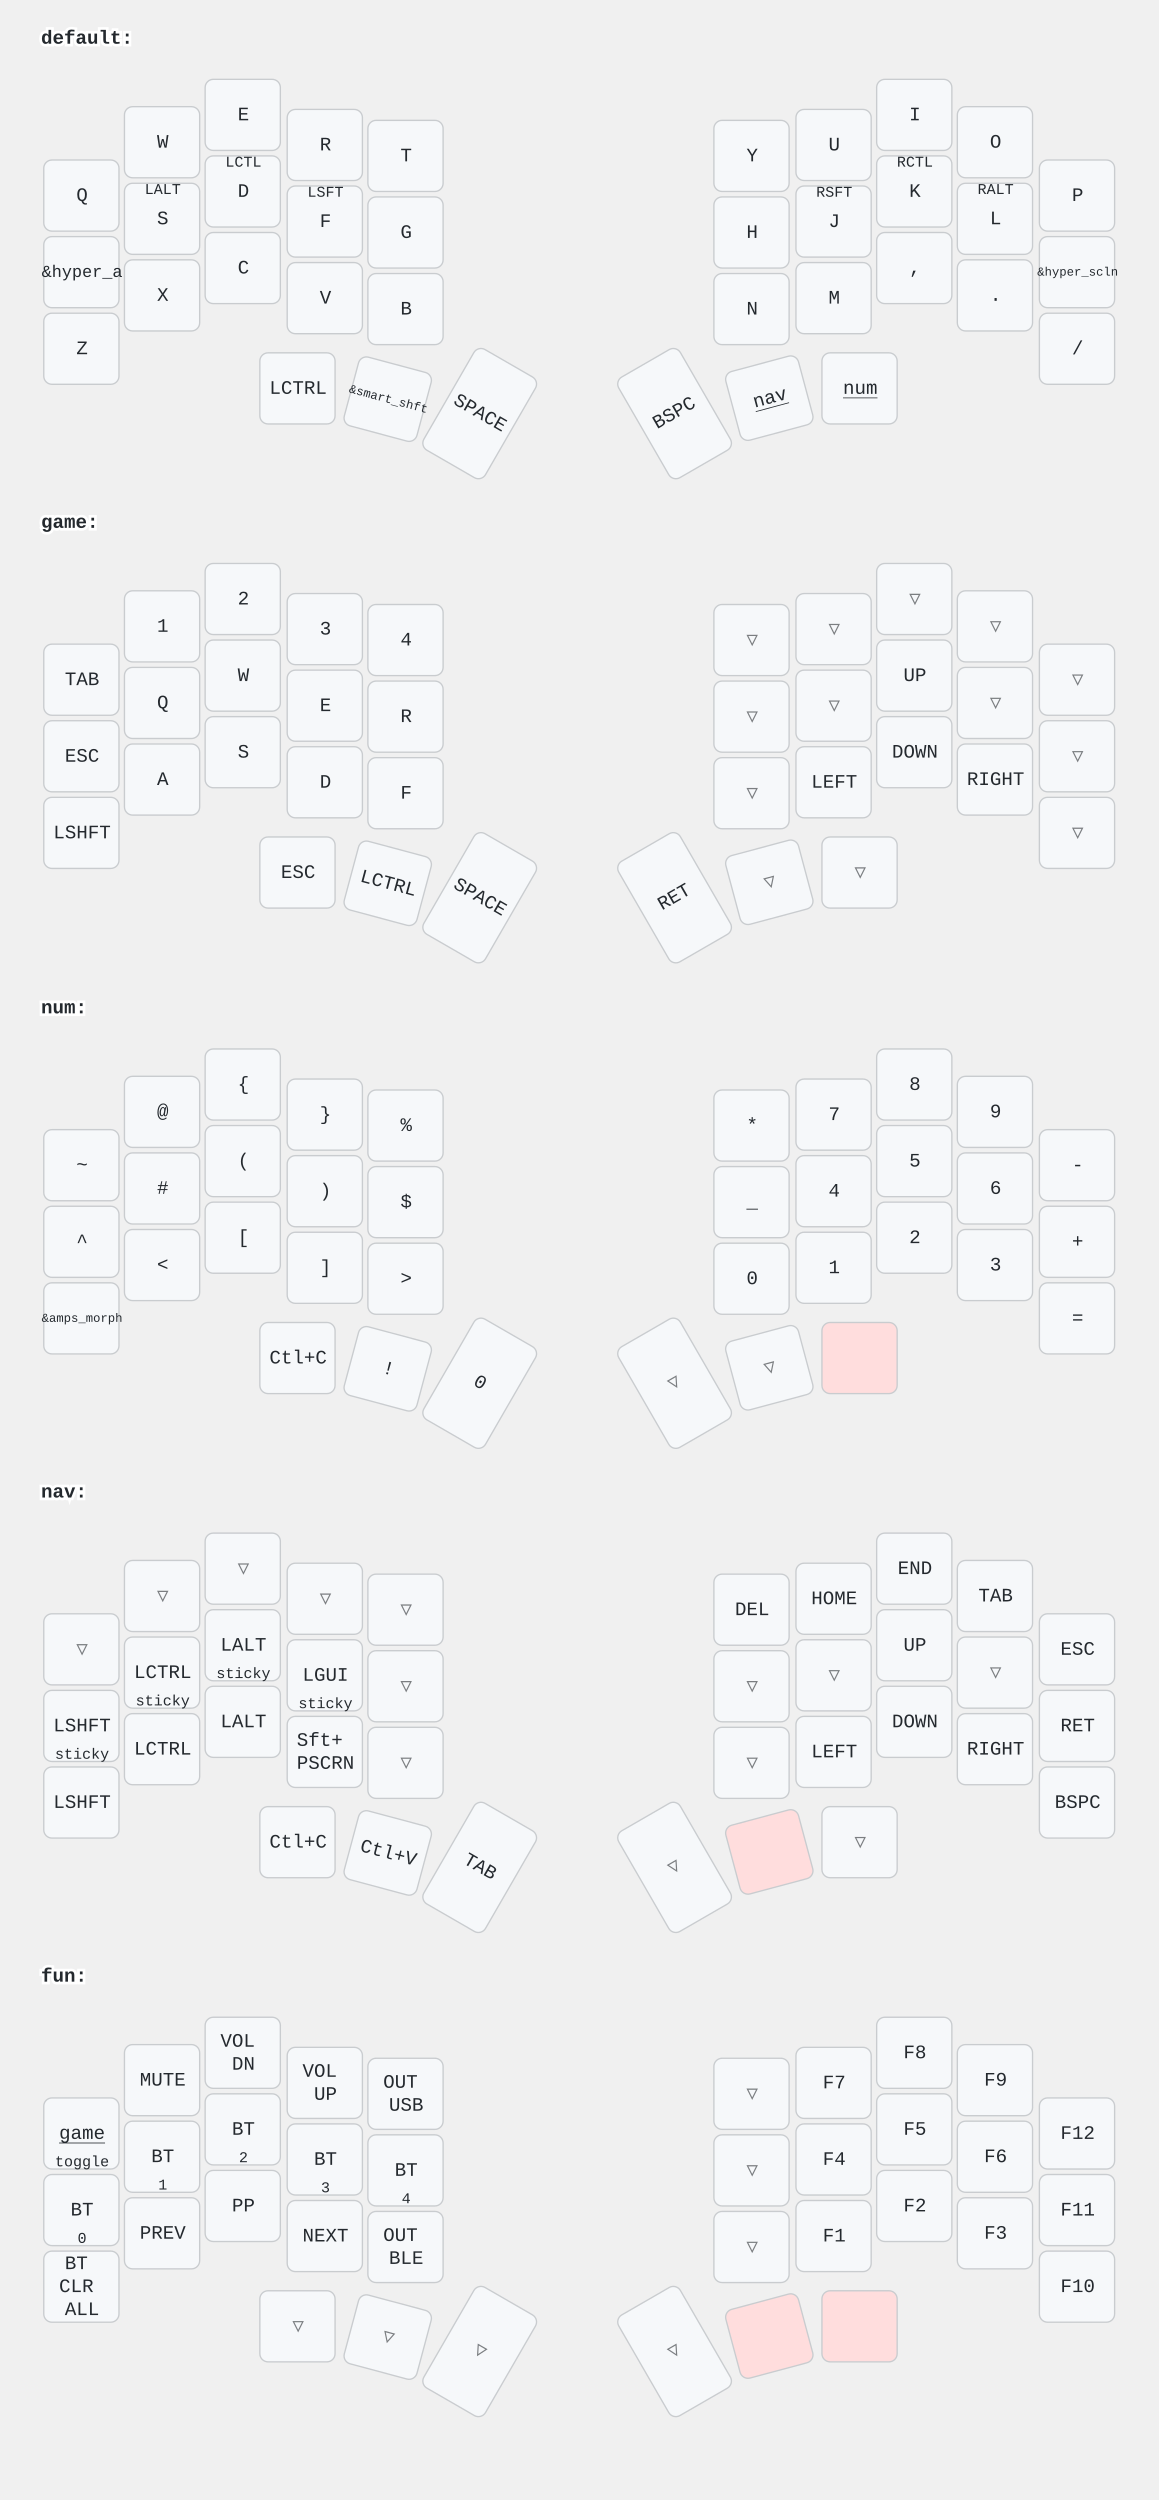
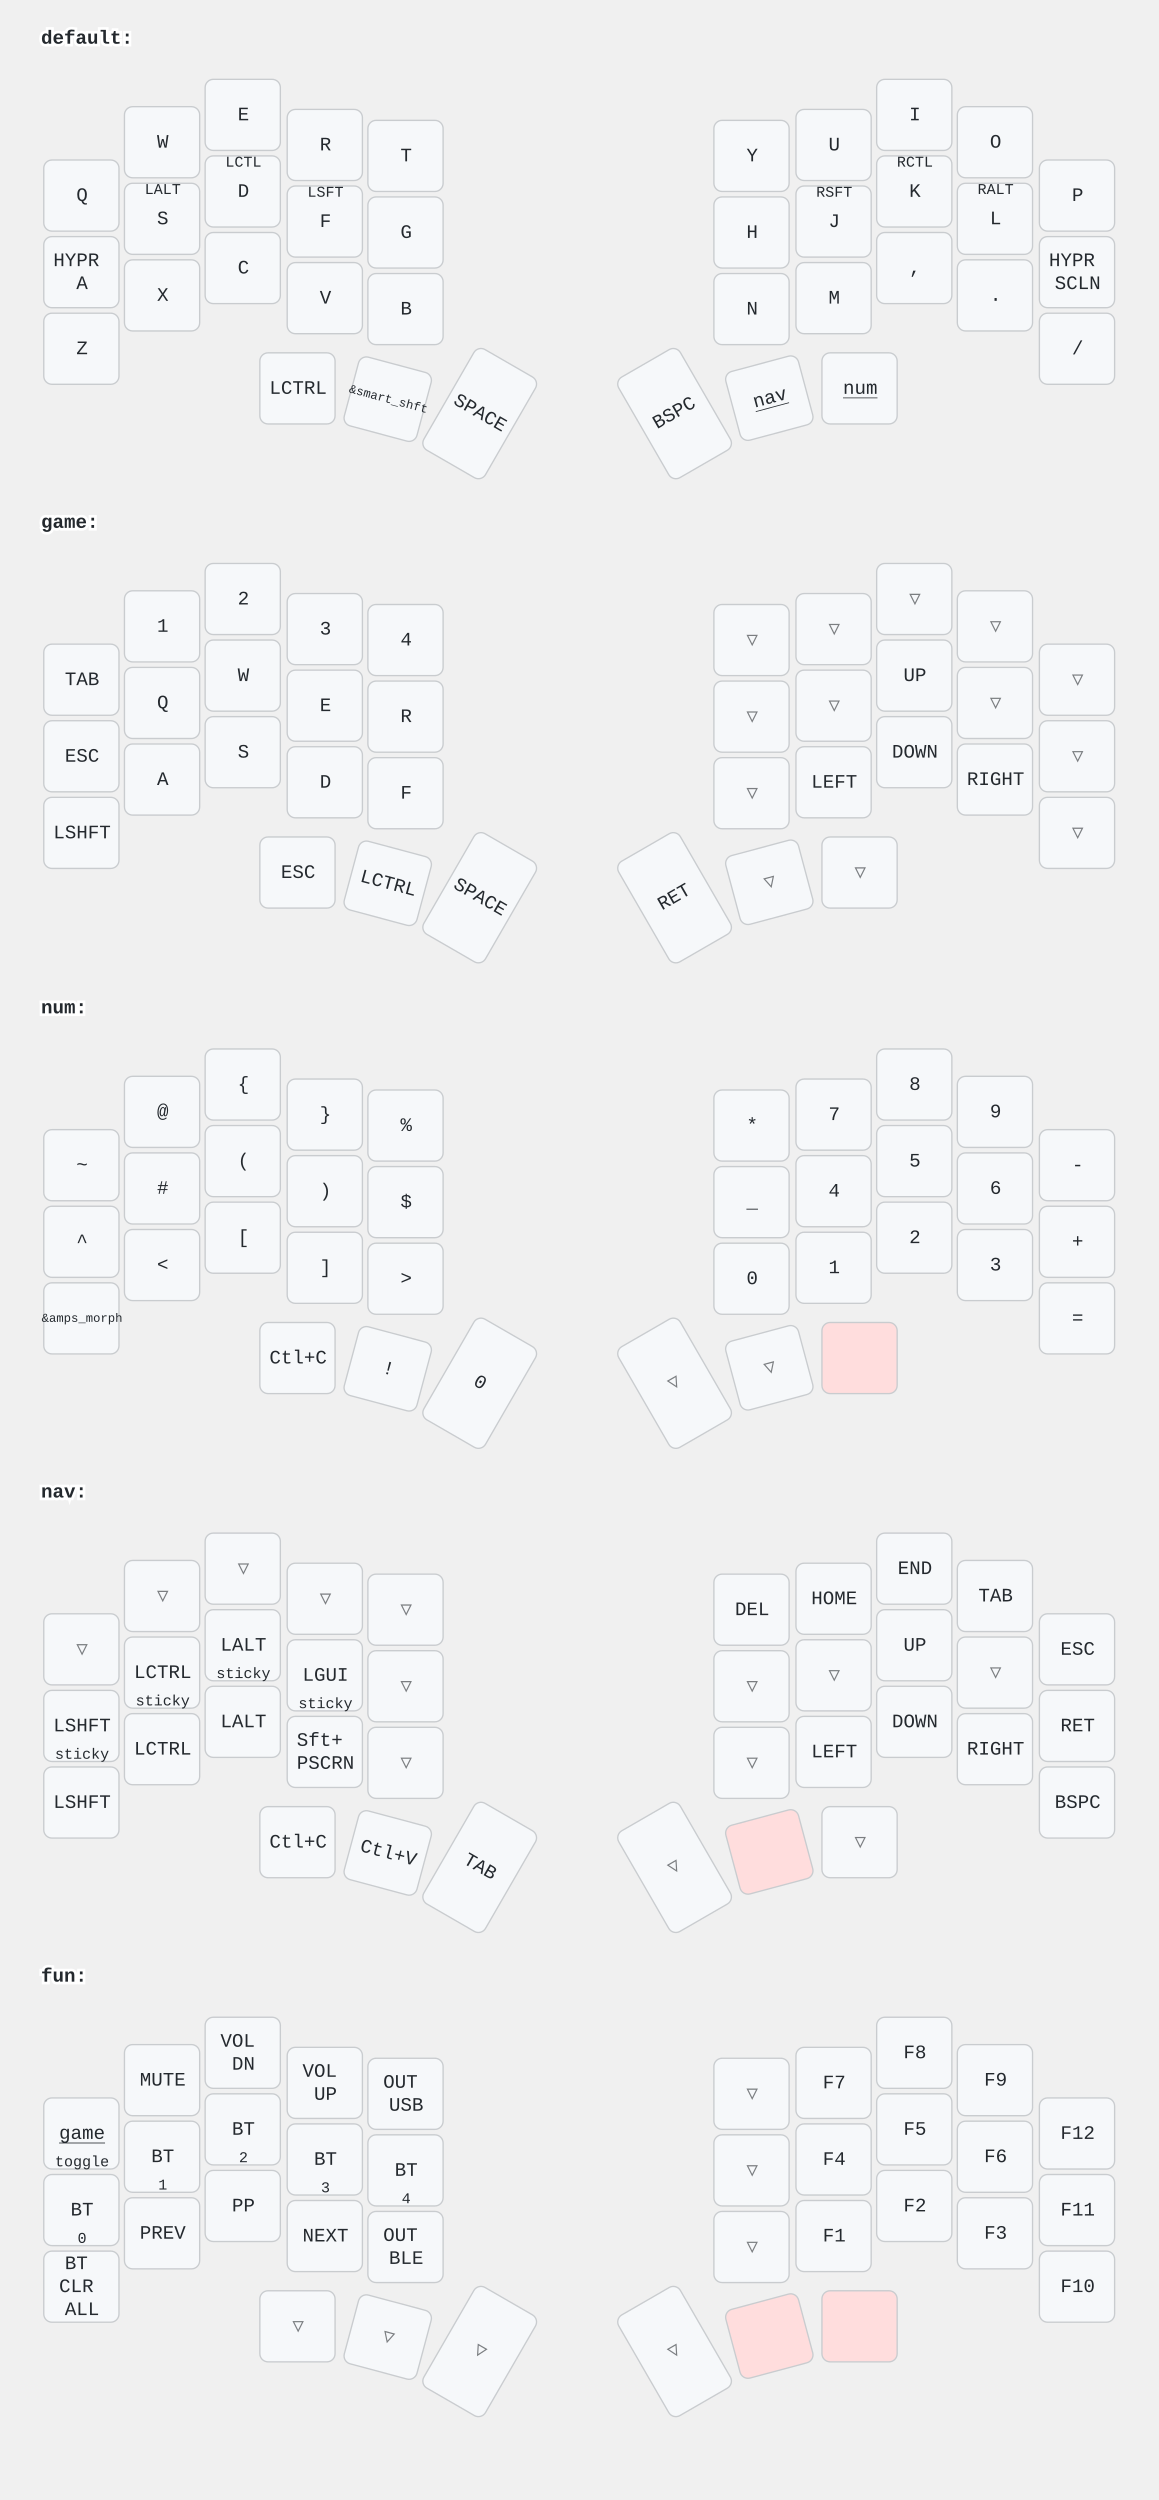
<svg xmlns="http://www.w3.org/2000/svg" width="847" height="1828" viewBox="0 0 847 1828" class="keymap">
  <style>/* inherit to force styles through use tags */
svg path {
    fill: inherit;
}

/* font and background color specifications */
svg.keymap {
    font-family: SFMono-Regular,Consolas,Liberation Mono,Menlo,monospace;
    font-size: 14px;
    font-kerning: normal;
    text-rendering: optimizeLegibility;
    fill: #24292e;
}

/* default key styling */
rect.key {
    fill: #f6f8fa;
}

rect.key, rect.combo {
    stroke: #c9cccf;
    stroke-width: 1;
}

/* default key side styling, only used is draw_key_sides is set */
rect.side {
    filter: brightness(90%);
}

/* color accent for combo boxes */
rect.combo, rect.combo-separate {
    fill: #cdf;
}

/* color accent for held keys */
rect.held, rect.combo.held {
    fill: #fdd;
}

/* color accent for ghost (optional) keys */
rect.ghost, rect.combo.ghost {
    stroke-dasharray: 4, 4;
    stroke-width: 2;
}

text {
    text-anchor: middle;
    dominant-baseline: middle;
}

/* styling for layer labels */
text.label {
    font-weight: bold;
    text-anchor: start;
    stroke: white;
    stroke-width: 4;
    paint-order: stroke;
}

/* styling for optional footer */
text.footer {
    text-anchor: end;
    dominant-baseline: auto;
    stroke: white;
    stroke-width: 4;
    paint-order: stroke;
}

/* styling for combo tap, and key non-tap label text */
text.combo, text.hold, text.shifted, text.left, text.right {
    font-size: 11px;
}

text.hold {
    text-anchor: middle;
    dominant-baseline: auto;
}

text.shifted {
    text-anchor: middle;
    dominant-baseline: hanging;
}

text.left {
    text-anchor: start;
}

text.right {
    text-anchor: end;
}

text.layer-activator {
    text-decoration: underline;
}

/* styling for hold/shifted label text in combo box */
text.combo.hold, text.combo.shifted, text.combo.left, text.combo.right {
    font-size: 8px;
}

/* lighter symbol for transparent keys */
text.trans {
    fill: #7b7e81;
}

/* styling for combo dendrons */
path.combo {
    stroke-width: 1;
    stroke: gray;
    fill: none;
}

/* Start Tabler Icons Cleanup */
/* cannot use height/width with glyphs */
.icon-tabler &gt; path {
    fill: inherit;
    stroke: inherit;
    stroke-width: 2;
}
/* hide tabler's default box */
.icon-tabler &gt; path[stroke="none"][fill="none"] {
    visibility: hidden;
}
/* End Tabler Icons Cleanup */
</style>
  <g transform="translate(30, 0)" class="layer-default">
    <text x="0" y="28" class="label" id="default">default:</text>
    <g transform="translate(0, 56)">
      <g transform="translate(30, 87)" class="key keypos-0">
        <rect rx="6" ry="6" x="-28" y="-26" width="55" height="52" class="key" />
        <text x="0" y="0" class="key tap">Q</text>
      </g>
      <g transform="translate(89, 48)" class="key keypos-1">
        <rect rx="6" ry="6" x="-28" y="-26" width="55" height="52" class="key" />
        <text x="0" y="0" class="key tap">W</text>
      </g>
      <g transform="translate(148, 28)" class="key keypos-2">
        <rect rx="6" ry="6" x="-28" y="-26" width="55" height="52" class="key" />
        <text x="0" y="0" class="key tap">E</text>
      </g>
      <g transform="translate(208, 50)" class="key keypos-3">
        <rect rx="6" ry="6" x="-28" y="-26" width="55" height="52" class="key" />
        <text x="0" y="0" class="key tap">R</text>
      </g>
      <g transform="translate(267, 58)" class="key keypos-4">
        <rect rx="6" ry="6" x="-28" y="-26" width="55" height="52" class="key" />
        <text x="0" y="0" class="key tap">T</text>
      </g>
      <g transform="translate(520, 58)" class="key keypos-5">
        <rect rx="6" ry="6" x="-28" y="-26" width="55" height="52" class="key" />
        <text x="0" y="0" class="key tap">Y</text>
      </g>
      <g transform="translate(580, 50)" class="key keypos-6">
        <rect rx="6" ry="6" x="-28" y="-26" width="55" height="52" class="key" />
        <text x="0" y="0" class="key tap">U</text>
      </g>
      <g transform="translate(639, 28)" class="key keypos-7">
        <rect rx="6" ry="6" x="-28" y="-26" width="55" height="52" class="key" />
        <text x="0" y="0" class="key tap">I</text>
      </g>
      <g transform="translate(698, 48)" class="key keypos-8">
        <rect rx="6" ry="6" x="-28" y="-26" width="55" height="52" class="key" />
        <text x="0" y="0" class="key tap">O</text>
      </g>
      <g transform="translate(758, 87)" class="key keypos-9">
        <rect rx="6" ry="6" x="-28" y="-26" width="55" height="52" class="key" />
        <text x="0" y="0" class="key tap">P</text>
      </g>
      <g transform="translate(30, 143)" class="key keypos-10">
        <rect rx="6" ry="6" x="-28" y="-26" width="55" height="52" class="key" />
        <text x="0" y="0" class="key tap">
-           <tspan style="font-size: 88%">&amp;hyper_a</tspan>
+           <tspan x="0" dy="-0.6em">HYPR</tspan>
+           <tspan x="0" dy="1.2em">A</tspan>
        </text>
      </g>
      <g transform="translate(89, 104)" class="key keypos-11">
        <rect rx="6" ry="6" x="-28" y="-26" width="55" height="52" class="key" />
        <text x="0" y="0" class="key tap">S</text>
        <text x="0" y="-24" class="key shifted">LALT</text>
      </g>
      <g transform="translate(148, 84)" class="key keypos-12">
        <rect rx="6" ry="6" x="-28" y="-26" width="55" height="52" class="key" />
        <text x="0" y="0" class="key tap">D</text>
        <text x="0" y="-24" class="key shifted">LCTL</text>
      </g>
      <g transform="translate(208, 106)" class="key keypos-13">
        <rect rx="6" ry="6" x="-28" y="-26" width="55" height="52" class="key" />
        <text x="0" y="0" class="key tap">F</text>
        <text x="0" y="-24" class="key shifted">LSFT</text>
      </g>
      <g transform="translate(267, 114)" class="key keypos-14">
        <rect rx="6" ry="6" x="-28" y="-26" width="55" height="52" class="key" />
        <text x="0" y="0" class="key tap">G</text>
      </g>
      <g transform="translate(520, 114)" class="key keypos-15">
        <rect rx="6" ry="6" x="-28" y="-26" width="55" height="52" class="key" />
        <text x="0" y="0" class="key tap">H</text>
      </g>
      <g transform="translate(580, 106)" class="key keypos-16">
        <rect rx="6" ry="6" x="-28" y="-26" width="55" height="52" class="key" />
        <text x="0" y="0" class="key tap">J</text>
        <text x="0" y="-24" class="key shifted">RSFT</text>
      </g>
      <g transform="translate(639, 84)" class="key keypos-17">
        <rect rx="6" ry="6" x="-28" y="-26" width="55" height="52" class="key" />
        <text x="0" y="0" class="key tap">K</text>
        <text x="0" y="-24" class="key shifted">RCTL</text>
      </g>
      <g transform="translate(698, 104)" class="key keypos-18">
        <rect rx="6" ry="6" x="-28" y="-26" width="55" height="52" class="key" />
        <text x="0" y="0" class="key tap">L</text>
        <text x="0" y="-24" class="key shifted">RALT</text>
      </g>
      <g transform="translate(758, 143)" class="key keypos-19">
        <rect rx="6" ry="6" x="-28" y="-26" width="55" height="52" class="key" />
        <text x="0" y="0" class="key tap">
-           <tspan style="font-size: 64%">&amp;hyper_scln</tspan>
+           <tspan x="0" dy="-0.6em">HYPR</tspan>
+           <tspan x="0" dy="1.2em">SCLN</tspan>
        </text>
      </g>
      <g transform="translate(30, 199)" class="key keypos-20">
        <rect rx="6" ry="6" x="-28" y="-26" width="55" height="52" class="key" />
        <text x="0" y="0" class="key tap">Z</text>
      </g>
      <g transform="translate(89, 160)" class="key keypos-21">
        <rect rx="6" ry="6" x="-28" y="-26" width="55" height="52" class="key" />
        <text x="0" y="0" class="key tap">X</text>
      </g>
      <g transform="translate(148, 140)" class="key keypos-22">
        <rect rx="6" ry="6" x="-28" y="-26" width="55" height="52" class="key" />
        <text x="0" y="0" class="key tap">C</text>
      </g>
      <g transform="translate(208, 162)" class="key keypos-23">
        <rect rx="6" ry="6" x="-28" y="-26" width="55" height="52" class="key" />
        <text x="0" y="0" class="key tap">V</text>
      </g>
      <g transform="translate(267, 170)" class="key keypos-24">
        <rect rx="6" ry="6" x="-28" y="-26" width="55" height="52" class="key" />
        <text x="0" y="0" class="key tap">B</text>
      </g>
      <g transform="translate(520, 170)" class="key keypos-25">
        <rect rx="6" ry="6" x="-28" y="-26" width="55" height="52" class="key" />
        <text x="0" y="0" class="key tap">N</text>
      </g>
      <g transform="translate(580, 162)" class="key keypos-26">
        <rect rx="6" ry="6" x="-28" y="-26" width="55" height="52" class="key" />
        <text x="0" y="0" class="key tap">M</text>
      </g>
      <g transform="translate(639, 140)" class="key keypos-27">
        <rect rx="6" ry="6" x="-28" y="-26" width="55" height="52" class="key" />
        <text x="0" y="0" class="key tap">,</text>
      </g>
      <g transform="translate(698, 160)" class="key keypos-28">
        <rect rx="6" ry="6" x="-28" y="-26" width="55" height="52" class="key" />
        <text x="0" y="0" class="key tap">.</text>
      </g>
      <g transform="translate(758, 199)" class="key keypos-29">
        <rect rx="6" ry="6" x="-28" y="-26" width="55" height="52" class="key" />
        <text x="0" y="0" class="key tap">/</text>
      </g>
      <g transform="translate(188, 228)" class="key keypos-30">
        <rect rx="6" ry="6" x="-28" y="-26" width="55" height="52" class="key" />
        <text x="0" y="0" class="key tap">LCTRL</text>
      </g>
      <g transform="translate(254, 236) rotate(15.0)" class="key keypos-31">
        <rect rx="6" ry="6" x="-28" y="-26" width="55" height="52" class="key" />
        <text x="0" y="0" class="key tap">
          <tspan style="font-size: 64%">&amp;smart_shft</tspan>
        </text>
      </g>
      <g transform="translate(321, 246) rotate(30.0)" class="key keypos-32">
        <rect rx="6" ry="6" x="-26" y="-42" width="52" height="85" class="key" />
        <text x="0" y="0" class="key tap">SPACE</text>
      </g>
      <g transform="translate(463, 246) rotate(-30.0)" class="key keypos-33">
        <rect rx="6" ry="6" x="-26" y="-42" width="52" height="85" class="key" />
        <text x="0" y="0" class="key tap">BSPC</text>
      </g>
      <g transform="translate(533, 235) rotate(-15.0)" class="key keypos-34">
        <rect rx="6" ry="6" x="-28" y="-26" width="55" height="52" class="key" />
        <a href="#nav">
          <text x="0" y="0" class="key tap layer-activator">nav</text>
        </a>
      </g>
      <g transform="translate(599, 228)" class="key keypos-35">
        <rect rx="6" ry="6" x="-28" y="-26" width="55" height="52" class="key" />
        <a href="#num">
          <text x="0" y="0" class="key tap layer-activator">num</text>
        </a>
      </g>
    </g>
  </g>
  <g transform="translate(30, 354)" class="layer-game">
    <text x="0" y="28" class="label" id="game">game:</text>
    <g transform="translate(0, 56)">
      <g transform="translate(30, 87)" class="key keypos-0">
        <rect rx="6" ry="6" x="-28" y="-26" width="55" height="52" class="key" />
        <text x="0" y="0" class="key tap">TAB</text>
      </g>
      <g transform="translate(89, 48)" class="key keypos-1">
        <rect rx="6" ry="6" x="-28" y="-26" width="55" height="52" class="key" />
        <text x="0" y="0" class="key tap">1</text>
      </g>
      <g transform="translate(148, 28)" class="key keypos-2">
        <rect rx="6" ry="6" x="-28" y="-26" width="55" height="52" class="key" />
        <text x="0" y="0" class="key tap">2</text>
      </g>
      <g transform="translate(208, 50)" class="key keypos-3">
        <rect rx="6" ry="6" x="-28" y="-26" width="55" height="52" class="key" />
        <text x="0" y="0" class="key tap">3</text>
      </g>
      <g transform="translate(267, 58)" class="key keypos-4">
        <rect rx="6" ry="6" x="-28" y="-26" width="55" height="52" class="key" />
        <text x="0" y="0" class="key tap">4</text>
      </g>
      <g transform="translate(520, 58)" class="key trans keypos-5">
        <rect rx="6" ry="6" x="-28" y="-26" width="55" height="52" class="key trans" />
        <text x="0" y="0" class="key trans tap">▽</text>
      </g>
      <g transform="translate(580, 50)" class="key trans keypos-6">
        <rect rx="6" ry="6" x="-28" y="-26" width="55" height="52" class="key trans" />
        <text x="0" y="0" class="key trans tap">▽</text>
      </g>
      <g transform="translate(639, 28)" class="key trans keypos-7">
        <rect rx="6" ry="6" x="-28" y="-26" width="55" height="52" class="key trans" />
        <text x="0" y="0" class="key trans tap">▽</text>
      </g>
      <g transform="translate(698, 48)" class="key trans keypos-8">
        <rect rx="6" ry="6" x="-28" y="-26" width="55" height="52" class="key trans" />
        <text x="0" y="0" class="key trans tap">▽</text>
      </g>
      <g transform="translate(758, 87)" class="key trans keypos-9">
        <rect rx="6" ry="6" x="-28" y="-26" width="55" height="52" class="key trans" />
        <text x="0" y="0" class="key trans tap">▽</text>
      </g>
      <g transform="translate(30, 143)" class="key keypos-10">
        <rect rx="6" ry="6" x="-28" y="-26" width="55" height="52" class="key" />
        <text x="0" y="0" class="key tap">ESC</text>
      </g>
      <g transform="translate(89, 104)" class="key keypos-11">
        <rect rx="6" ry="6" x="-28" y="-26" width="55" height="52" class="key" />
        <text x="0" y="0" class="key tap">Q</text>
      </g>
      <g transform="translate(148, 84)" class="key keypos-12">
        <rect rx="6" ry="6" x="-28" y="-26" width="55" height="52" class="key" />
        <text x="0" y="0" class="key tap">W</text>
      </g>
      <g transform="translate(208, 106)" class="key keypos-13">
        <rect rx="6" ry="6" x="-28" y="-26" width="55" height="52" class="key" />
        <text x="0" y="0" class="key tap">E</text>
      </g>
      <g transform="translate(267, 114)" class="key keypos-14">
        <rect rx="6" ry="6" x="-28" y="-26" width="55" height="52" class="key" />
        <text x="0" y="0" class="key tap">R</text>
      </g>
      <g transform="translate(520, 114)" class="key trans keypos-15">
        <rect rx="6" ry="6" x="-28" y="-26" width="55" height="52" class="key trans" />
        <text x="0" y="0" class="key trans tap">▽</text>
      </g>
      <g transform="translate(580, 106)" class="key trans keypos-16">
        <rect rx="6" ry="6" x="-28" y="-26" width="55" height="52" class="key trans" />
        <text x="0" y="0" class="key trans tap">▽</text>
      </g>
      <g transform="translate(639, 84)" class="key keypos-17">
        <rect rx="6" ry="6" x="-28" y="-26" width="55" height="52" class="key" />
        <text x="0" y="0" class="key tap">UP</text>
      </g>
      <g transform="translate(698, 104)" class="key trans keypos-18">
        <rect rx="6" ry="6" x="-28" y="-26" width="55" height="52" class="key trans" />
        <text x="0" y="0" class="key trans tap">▽</text>
      </g>
      <g transform="translate(758, 143)" class="key trans keypos-19">
        <rect rx="6" ry="6" x="-28" y="-26" width="55" height="52" class="key trans" />
        <text x="0" y="0" class="key trans tap">▽</text>
      </g>
      <g transform="translate(30, 199)" class="key keypos-20">
        <rect rx="6" ry="6" x="-28" y="-26" width="55" height="52" class="key" />
        <text x="0" y="0" class="key tap">LSHFT</text>
      </g>
      <g transform="translate(89, 160)" class="key keypos-21">
        <rect rx="6" ry="6" x="-28" y="-26" width="55" height="52" class="key" />
        <text x="0" y="0" class="key tap">A</text>
      </g>
      <g transform="translate(148, 140)" class="key keypos-22">
        <rect rx="6" ry="6" x="-28" y="-26" width="55" height="52" class="key" />
        <text x="0" y="0" class="key tap">S</text>
      </g>
      <g transform="translate(208, 162)" class="key keypos-23">
        <rect rx="6" ry="6" x="-28" y="-26" width="55" height="52" class="key" />
        <text x="0" y="0" class="key tap">D</text>
      </g>
      <g transform="translate(267, 170)" class="key keypos-24">
        <rect rx="6" ry="6" x="-28" y="-26" width="55" height="52" class="key" />
        <text x="0" y="0" class="key tap">F</text>
      </g>
      <g transform="translate(520, 170)" class="key trans keypos-25">
        <rect rx="6" ry="6" x="-28" y="-26" width="55" height="52" class="key trans" />
        <text x="0" y="0" class="key trans tap">▽</text>
      </g>
      <g transform="translate(580, 162)" class="key keypos-26">
        <rect rx="6" ry="6" x="-28" y="-26" width="55" height="52" class="key" />
        <text x="0" y="0" class="key tap">LEFT</text>
      </g>
      <g transform="translate(639, 140)" class="key keypos-27">
        <rect rx="6" ry="6" x="-28" y="-26" width="55" height="52" class="key" />
        <text x="0" y="0" class="key tap">DOWN</text>
      </g>
      <g transform="translate(698, 160)" class="key keypos-28">
        <rect rx="6" ry="6" x="-28" y="-26" width="55" height="52" class="key" />
        <text x="0" y="0" class="key tap">RIGHT</text>
      </g>
      <g transform="translate(758, 199)" class="key trans keypos-29">
        <rect rx="6" ry="6" x="-28" y="-26" width="55" height="52" class="key trans" />
        <text x="0" y="0" class="key trans tap">▽</text>
      </g>
      <g transform="translate(188, 228)" class="key keypos-30">
        <rect rx="6" ry="6" x="-28" y="-26" width="55" height="52" class="key" />
        <text x="0" y="0" class="key tap">ESC</text>
      </g>
      <g transform="translate(254, 236) rotate(15.0)" class="key keypos-31">
        <rect rx="6" ry="6" x="-28" y="-26" width="55" height="52" class="key" />
        <text x="0" y="0" class="key tap">LCTRL</text>
      </g>
      <g transform="translate(321, 246) rotate(30.0)" class="key keypos-32">
        <rect rx="6" ry="6" x="-26" y="-42" width="52" height="85" class="key" />
        <text x="0" y="0" class="key tap">SPACE</text>
      </g>
      <g transform="translate(463, 246) rotate(-30.0)" class="key keypos-33">
        <rect rx="6" ry="6" x="-26" y="-42" width="52" height="85" class="key" />
        <text x="0" y="0" class="key tap">RET</text>
      </g>
      <g transform="translate(533, 235) rotate(-15.0)" class="key trans keypos-34">
        <rect rx="6" ry="6" x="-28" y="-26" width="55" height="52" class="key trans" />
        <text x="0" y="0" class="key trans tap">▽</text>
      </g>
      <g transform="translate(599, 228)" class="key trans keypos-35">
        <rect rx="6" ry="6" x="-28" y="-26" width="55" height="52" class="key trans" />
        <text x="0" y="0" class="key trans tap">▽</text>
      </g>
    </g>
  </g>
  <g transform="translate(30, 709)" class="layer-num">
    <text x="0" y="28" class="label" id="num">num:</text>
    <g transform="translate(0, 56)">
      <g transform="translate(30, 87)" class="key keypos-0">
        <rect rx="6" ry="6" x="-28" y="-26" width="55" height="52" class="key" />
        <text x="0" y="0" class="key tap">~</text>
      </g>
      <g transform="translate(89, 48)" class="key keypos-1">
        <rect rx="6" ry="6" x="-28" y="-26" width="55" height="52" class="key" />
        <text x="0" y="0" class="key tap">@</text>
      </g>
      <g transform="translate(148, 28)" class="key keypos-2">
        <rect rx="6" ry="6" x="-28" y="-26" width="55" height="52" class="key" />
        <text x="0" y="0" class="key tap">{</text>
      </g>
      <g transform="translate(208, 50)" class="key keypos-3">
        <rect rx="6" ry="6" x="-28" y="-26" width="55" height="52" class="key" />
        <text x="0" y="0" class="key tap">}</text>
      </g>
      <g transform="translate(267, 58)" class="key keypos-4">
        <rect rx="6" ry="6" x="-28" y="-26" width="55" height="52" class="key" />
        <text x="0" y="0" class="key tap">%</text>
      </g>
      <g transform="translate(520, 58)" class="key keypos-5">
        <rect rx="6" ry="6" x="-28" y="-26" width="55" height="52" class="key" />
        <text x="0" y="0" class="key tap">*</text>
      </g>
      <g transform="translate(580, 50)" class="key keypos-6">
        <rect rx="6" ry="6" x="-28" y="-26" width="55" height="52" class="key" />
        <text x="0" y="0" class="key tap">7</text>
      </g>
      <g transform="translate(639, 28)" class="key keypos-7">
        <rect rx="6" ry="6" x="-28" y="-26" width="55" height="52" class="key" />
        <text x="0" y="0" class="key tap">8</text>
      </g>
      <g transform="translate(698, 48)" class="key keypos-8">
        <rect rx="6" ry="6" x="-28" y="-26" width="55" height="52" class="key" />
        <text x="0" y="0" class="key tap">9</text>
      </g>
      <g transform="translate(758, 87)" class="key keypos-9">
        <rect rx="6" ry="6" x="-28" y="-26" width="55" height="52" class="key" />
        <text x="0" y="0" class="key tap">-</text>
      </g>
      <g transform="translate(30, 143)" class="key keypos-10">
        <rect rx="6" ry="6" x="-28" y="-26" width="55" height="52" class="key" />
        <text x="0" y="0" class="key tap">^</text>
      </g>
      <g transform="translate(89, 104)" class="key keypos-11">
        <rect rx="6" ry="6" x="-28" y="-26" width="55" height="52" class="key" />
        <text x="0" y="0" class="key tap">#</text>
      </g>
      <g transform="translate(148, 84)" class="key keypos-12">
        <rect rx="6" ry="6" x="-28" y="-26" width="55" height="52" class="key" />
        <text x="0" y="0" class="key tap">(</text>
      </g>
      <g transform="translate(208, 106)" class="key keypos-13">
        <rect rx="6" ry="6" x="-28" y="-26" width="55" height="52" class="key" />
        <text x="0" y="0" class="key tap">)</text>
      </g>
      <g transform="translate(267, 114)" class="key keypos-14">
        <rect rx="6" ry="6" x="-28" y="-26" width="55" height="52" class="key" />
        <text x="0" y="0" class="key tap">$</text>
      </g>
      <g transform="translate(520, 114)" class="key keypos-15">
        <rect rx="6" ry="6" x="-28" y="-26" width="55" height="52" class="key" />
        <text x="0" y="0" class="key tap">_</text>
      </g>
      <g transform="translate(580, 106)" class="key keypos-16">
        <rect rx="6" ry="6" x="-28" y="-26" width="55" height="52" class="key" />
        <text x="0" y="0" class="key tap">4</text>
      </g>
      <g transform="translate(639, 84)" class="key keypos-17">
        <rect rx="6" ry="6" x="-28" y="-26" width="55" height="52" class="key" />
        <text x="0" y="0" class="key tap">5</text>
      </g>
      <g transform="translate(698, 104)" class="key keypos-18">
        <rect rx="6" ry="6" x="-28" y="-26" width="55" height="52" class="key" />
        <text x="0" y="0" class="key tap">6</text>
      </g>
      <g transform="translate(758, 143)" class="key keypos-19">
        <rect rx="6" ry="6" x="-28" y="-26" width="55" height="52" class="key" />
        <text x="0" y="0" class="key tap">+</text>
      </g>
      <g transform="translate(30, 199)" class="key keypos-20">
        <rect rx="6" ry="6" x="-28" y="-26" width="55" height="52" class="key" />
        <text x="0" y="0" class="key tap">
          <tspan style="font-size: 64%">&amp;amps_morph</tspan>
        </text>
      </g>
      <g transform="translate(89, 160)" class="key keypos-21">
        <rect rx="6" ry="6" x="-28" y="-26" width="55" height="52" class="key" />
        <text x="0" y="0" class="key tap">&lt;</text>
      </g>
      <g transform="translate(148, 140)" class="key keypos-22">
        <rect rx="6" ry="6" x="-28" y="-26" width="55" height="52" class="key" />
        <text x="0" y="0" class="key tap">[</text>
      </g>
      <g transform="translate(208, 162)" class="key keypos-23">
        <rect rx="6" ry="6" x="-28" y="-26" width="55" height="52" class="key" />
        <text x="0" y="0" class="key tap">]</text>
      </g>
      <g transform="translate(267, 170)" class="key keypos-24">
        <rect rx="6" ry="6" x="-28" y="-26" width="55" height="52" class="key" />
        <text x="0" y="0" class="key tap">&gt;</text>
      </g>
      <g transform="translate(520, 170)" class="key keypos-25">
        <rect rx="6" ry="6" x="-28" y="-26" width="55" height="52" class="key" />
        <text x="0" y="0" class="key tap">0</text>
      </g>
      <g transform="translate(580, 162)" class="key keypos-26">
        <rect rx="6" ry="6" x="-28" y="-26" width="55" height="52" class="key" />
        <text x="0" y="0" class="key tap">1</text>
      </g>
      <g transform="translate(639, 140)" class="key keypos-27">
        <rect rx="6" ry="6" x="-28" y="-26" width="55" height="52" class="key" />
        <text x="0" y="0" class="key tap">2</text>
      </g>
      <g transform="translate(698, 160)" class="key keypos-28">
        <rect rx="6" ry="6" x="-28" y="-26" width="55" height="52" class="key" />
        <text x="0" y="0" class="key tap">3</text>
      </g>
      <g transform="translate(758, 199)" class="key keypos-29">
        <rect rx="6" ry="6" x="-28" y="-26" width="55" height="52" class="key" />
        <text x="0" y="0" class="key tap">=</text>
      </g>
      <g transform="translate(188, 228)" class="key keypos-30">
        <rect rx="6" ry="6" x="-28" y="-26" width="55" height="52" class="key" />
        <text x="0" y="0" class="key tap">Ctl+C</text>
      </g>
      <g transform="translate(254, 236) rotate(15.0)" class="key keypos-31">
        <rect rx="6" ry="6" x="-28" y="-26" width="55" height="52" class="key" />
        <text x="0" y="0" class="key tap">!</text>
      </g>
      <g transform="translate(321, 246) rotate(30.0)" class="key keypos-32">
        <rect rx="6" ry="6" x="-26" y="-42" width="52" height="85" class="key" />
        <text x="0" y="0" class="key tap">0</text>
      </g>
      <g transform="translate(463, 246) rotate(-30.0)" class="key trans keypos-33">
        <rect rx="6" ry="6" x="-26" y="-42" width="52" height="85" class="key trans" />
        <text x="0" y="0" class="key trans tap">▽</text>
      </g>
      <g transform="translate(533, 235) rotate(-15.0)" class="key trans keypos-34">
        <rect rx="6" ry="6" x="-28" y="-26" width="55" height="52" class="key trans" />
        <text x="0" y="0" class="key trans tap">▽</text>
      </g>
      <g transform="translate(599, 228)" class="key held keypos-35">
        <rect rx="6" ry="6" x="-28" y="-26" width="55" height="52" class="key held" />
      </g>
    </g>
  </g>
  <g transform="translate(30, 1063)" class="layer-nav">
    <text x="0" y="28" class="label" id="nav">nav:</text>
    <g transform="translate(0, 56)">
      <g transform="translate(30, 87)" class="key trans keypos-0">
        <rect rx="6" ry="6" x="-28" y="-26" width="55" height="52" class="key trans" />
        <text x="0" y="0" class="key trans tap">▽</text>
      </g>
      <g transform="translate(89, 48)" class="key trans keypos-1">
        <rect rx="6" ry="6" x="-28" y="-26" width="55" height="52" class="key trans" />
        <text x="0" y="0" class="key trans tap">▽</text>
      </g>
      <g transform="translate(148, 28)" class="key trans keypos-2">
        <rect rx="6" ry="6" x="-28" y="-26" width="55" height="52" class="key trans" />
        <text x="0" y="0" class="key trans tap">▽</text>
      </g>
      <g transform="translate(208, 50)" class="key trans keypos-3">
        <rect rx="6" ry="6" x="-28" y="-26" width="55" height="52" class="key trans" />
        <text x="0" y="0" class="key trans tap">▽</text>
      </g>
      <g transform="translate(267, 58)" class="key trans keypos-4">
        <rect rx="6" ry="6" x="-28" y="-26" width="55" height="52" class="key trans" />
        <text x="0" y="0" class="key trans tap">▽</text>
      </g>
      <g transform="translate(520, 58)" class="key keypos-5">
        <rect rx="6" ry="6" x="-28" y="-26" width="55" height="52" class="key" />
        <text x="0" y="0" class="key tap">DEL</text>
      </g>
      <g transform="translate(580, 50)" class="key keypos-6">
        <rect rx="6" ry="6" x="-28" y="-26" width="55" height="52" class="key" />
        <text x="0" y="0" class="key tap">HOME</text>
      </g>
      <g transform="translate(639, 28)" class="key keypos-7">
        <rect rx="6" ry="6" x="-28" y="-26" width="55" height="52" class="key" />
        <text x="0" y="0" class="key tap">END</text>
      </g>
      <g transform="translate(698, 48)" class="key keypos-8">
        <rect rx="6" ry="6" x="-28" y="-26" width="55" height="52" class="key" />
        <text x="0" y="0" class="key tap">TAB</text>
      </g>
      <g transform="translate(758, 87)" class="key keypos-9">
        <rect rx="6" ry="6" x="-28" y="-26" width="55" height="52" class="key" />
        <text x="0" y="0" class="key tap">ESC</text>
      </g>
      <g transform="translate(30, 143)" class="key keypos-10">
        <rect rx="6" ry="6" x="-28" y="-26" width="55" height="52" class="key" />
        <text x="0" y="0" class="key tap">LSHFT</text>
        <text x="0" y="24" class="key hold">sticky</text>
      </g>
      <g transform="translate(89, 104)" class="key keypos-11">
        <rect rx="6" ry="6" x="-28" y="-26" width="55" height="52" class="key" />
        <text x="0" y="0" class="key tap">LCTRL</text>
        <text x="0" y="24" class="key hold">sticky</text>
      </g>
      <g transform="translate(148, 84)" class="key keypos-12">
        <rect rx="6" ry="6" x="-28" y="-26" width="55" height="52" class="key" />
        <text x="0" y="0" class="key tap">LALT</text>
        <text x="0" y="24" class="key hold">sticky</text>
      </g>
      <g transform="translate(208, 106)" class="key keypos-13">
        <rect rx="6" ry="6" x="-28" y="-26" width="55" height="52" class="key" />
        <text x="0" y="0" class="key tap">LGUI</text>
        <text x="0" y="24" class="key hold">sticky</text>
      </g>
      <g transform="translate(267, 114)" class="key trans keypos-14">
        <rect rx="6" ry="6" x="-28" y="-26" width="55" height="52" class="key trans" />
        <text x="0" y="0" class="key trans tap">▽</text>
      </g>
      <g transform="translate(520, 114)" class="key trans keypos-15">
        <rect rx="6" ry="6" x="-28" y="-26" width="55" height="52" class="key trans" />
        <text x="0" y="0" class="key trans tap">▽</text>
      </g>
      <g transform="translate(580, 106)" class="key trans keypos-16">
        <rect rx="6" ry="6" x="-28" y="-26" width="55" height="52" class="key trans" />
        <text x="0" y="0" class="key trans tap">▽</text>
      </g>
      <g transform="translate(639, 84)" class="key keypos-17">
        <rect rx="6" ry="6" x="-28" y="-26" width="55" height="52" class="key" />
        <text x="0" y="0" class="key tap">UP</text>
      </g>
      <g transform="translate(698, 104)" class="key trans keypos-18">
        <rect rx="6" ry="6" x="-28" y="-26" width="55" height="52" class="key trans" />
        <text x="0" y="0" class="key trans tap">▽</text>
      </g>
      <g transform="translate(758, 143)" class="key keypos-19">
        <rect rx="6" ry="6" x="-28" y="-26" width="55" height="52" class="key" />
        <text x="0" y="0" class="key tap">RET</text>
      </g>
      <g transform="translate(30, 199)" class="key keypos-20">
        <rect rx="6" ry="6" x="-28" y="-26" width="55" height="52" class="key" />
        <text x="0" y="0" class="key tap">LSHFT</text>
      </g>
      <g transform="translate(89, 160)" class="key keypos-21">
        <rect rx="6" ry="6" x="-28" y="-26" width="55" height="52" class="key" />
        <text x="0" y="0" class="key tap">LCTRL</text>
      </g>
      <g transform="translate(148, 140)" class="key keypos-22">
        <rect rx="6" ry="6" x="-28" y="-26" width="55" height="52" class="key" />
        <text x="0" y="0" class="key tap">LALT</text>
      </g>
      <g transform="translate(208, 162)" class="key keypos-23">
        <rect rx="6" ry="6" x="-28" y="-26" width="55" height="52" class="key" />
        <text x="0" y="0" class="key tap">
          <tspan x="0" dy="-0.6em">Sft+</tspan>
          <tspan x="0" dy="1.2em">PSCRN</tspan>
        </text>
      </g>
      <g transform="translate(267, 170)" class="key trans keypos-24">
        <rect rx="6" ry="6" x="-28" y="-26" width="55" height="52" class="key trans" />
        <text x="0" y="0" class="key trans tap">▽</text>
      </g>
      <g transform="translate(520, 170)" class="key trans keypos-25">
        <rect rx="6" ry="6" x="-28" y="-26" width="55" height="52" class="key trans" />
        <text x="0" y="0" class="key trans tap">▽</text>
      </g>
      <g transform="translate(580, 162)" class="key keypos-26">
        <rect rx="6" ry="6" x="-28" y="-26" width="55" height="52" class="key" />
        <text x="0" y="0" class="key tap">LEFT</text>
      </g>
      <g transform="translate(639, 140)" class="key keypos-27">
        <rect rx="6" ry="6" x="-28" y="-26" width="55" height="52" class="key" />
        <text x="0" y="0" class="key tap">DOWN</text>
      </g>
      <g transform="translate(698, 160)" class="key keypos-28">
        <rect rx="6" ry="6" x="-28" y="-26" width="55" height="52" class="key" />
        <text x="0" y="0" class="key tap">RIGHT</text>
      </g>
      <g transform="translate(758, 199)" class="key keypos-29">
        <rect rx="6" ry="6" x="-28" y="-26" width="55" height="52" class="key" />
        <text x="0" y="0" class="key tap">BSPC</text>
      </g>
      <g transform="translate(188, 228)" class="key keypos-30">
        <rect rx="6" ry="6" x="-28" y="-26" width="55" height="52" class="key" />
        <text x="0" y="0" class="key tap">Ctl+C</text>
      </g>
      <g transform="translate(254, 236) rotate(15.0)" class="key keypos-31">
        <rect rx="6" ry="6" x="-28" y="-26" width="55" height="52" class="key" />
        <text x="0" y="0" class="key tap">Ctl+V</text>
      </g>
      <g transform="translate(321, 246) rotate(30.0)" class="key keypos-32">
        <rect rx="6" ry="6" x="-26" y="-42" width="52" height="85" class="key" />
        <text x="0" y="0" class="key tap">TAB</text>
      </g>
      <g transform="translate(463, 246) rotate(-30.0)" class="key trans keypos-33">
        <rect rx="6" ry="6" x="-26" y="-42" width="52" height="85" class="key trans" />
        <text x="0" y="0" class="key trans tap">▽</text>
      </g>
      <g transform="translate(533, 235) rotate(-15.0)" class="key held keypos-34">
        <rect rx="6" ry="6" x="-28" y="-26" width="55" height="52" class="key held" />
      </g>
      <g transform="translate(599, 228)" class="key trans keypos-35">
        <rect rx="6" ry="6" x="-28" y="-26" width="55" height="52" class="key trans" />
        <text x="0" y="0" class="key trans tap">▽</text>
      </g>
    </g>
  </g>
  <g transform="translate(30, 1417)" class="layer-fun">
    <text x="0" y="28" class="label" id="fun">fun:</text>
    <g transform="translate(0, 56)">
      <g transform="translate(30, 87)" class="key keypos-0">
        <rect rx="6" ry="6" x="-28" y="-26" width="55" height="52" class="key" />
        <a href="#game">
          <text x="0" y="0" class="key tap layer-activator">game</text>
        </a>
        <text x="0" y="24" class="key hold">toggle</text>
      </g>
      <g transform="translate(89, 48)" class="key keypos-1">
        <rect rx="6" ry="6" x="-28" y="-26" width="55" height="52" class="key" />
        <text x="0" y="0" class="key tap">MUTE</text>
      </g>
      <g transform="translate(148, 28)" class="key keypos-2">
        <rect rx="6" ry="6" x="-28" y="-26" width="55" height="52" class="key" />
        <text x="0" y="0" class="key tap">
          <tspan x="0" dy="-0.6em">VOL</tspan>
          <tspan x="0" dy="1.2em">DN</tspan>
        </text>
      </g>
      <g transform="translate(208, 50)" class="key keypos-3">
        <rect rx="6" ry="6" x="-28" y="-26" width="55" height="52" class="key" />
        <text x="0" y="0" class="key tap">
          <tspan x="0" dy="-0.6em">VOL</tspan>
          <tspan x="0" dy="1.2em">UP</tspan>
        </text>
      </g>
      <g transform="translate(267, 58)" class="key keypos-4">
        <rect rx="6" ry="6" x="-28" y="-26" width="55" height="52" class="key" />
        <text x="0" y="0" class="key tap">
          <tspan x="0" dy="-0.6em">OUT</tspan>
          <tspan x="0" dy="1.2em">USB</tspan>
        </text>
      </g>
      <g transform="translate(520, 58)" class="key trans keypos-5">
        <rect rx="6" ry="6" x="-28" y="-26" width="55" height="52" class="key trans" />
        <text x="0" y="0" class="key trans tap">▽</text>
      </g>
      <g transform="translate(580, 50)" class="key keypos-6">
        <rect rx="6" ry="6" x="-28" y="-26" width="55" height="52" class="key" />
        <text x="0" y="0" class="key tap">F7</text>
      </g>
      <g transform="translate(639, 28)" class="key keypos-7">
        <rect rx="6" ry="6" x="-28" y="-26" width="55" height="52" class="key" />
        <text x="0" y="0" class="key tap">F8</text>
      </g>
      <g transform="translate(698, 48)" class="key keypos-8">
        <rect rx="6" ry="6" x="-28" y="-26" width="55" height="52" class="key" />
        <text x="0" y="0" class="key tap">F9</text>
      </g>
      <g transform="translate(758, 87)" class="key keypos-9">
        <rect rx="6" ry="6" x="-28" y="-26" width="55" height="52" class="key" />
        <text x="0" y="0" class="key tap">F12</text>
      </g>
      <g transform="translate(30, 143)" class="key keypos-10">
        <rect rx="6" ry="6" x="-28" y="-26" width="55" height="52" class="key" />
        <text x="0" y="0" class="key tap">BT</text>
        <text x="0" y="24" class="key hold">0</text>
      </g>
      <g transform="translate(89, 104)" class="key keypos-11">
        <rect rx="6" ry="6" x="-28" y="-26" width="55" height="52" class="key" />
        <text x="0" y="0" class="key tap">BT</text>
        <text x="0" y="24" class="key hold">1</text>
      </g>
      <g transform="translate(148, 84)" class="key keypos-12">
        <rect rx="6" ry="6" x="-28" y="-26" width="55" height="52" class="key" />
        <text x="0" y="0" class="key tap">BT</text>
        <text x="0" y="24" class="key hold">2</text>
      </g>
      <g transform="translate(208, 106)" class="key keypos-13">
        <rect rx="6" ry="6" x="-28" y="-26" width="55" height="52" class="key" />
        <text x="0" y="0" class="key tap">BT</text>
        <text x="0" y="24" class="key hold">3</text>
      </g>
      <g transform="translate(267, 114)" class="key keypos-14">
        <rect rx="6" ry="6" x="-28" y="-26" width="55" height="52" class="key" />
        <text x="0" y="0" class="key tap">BT</text>
        <text x="0" y="24" class="key hold">4</text>
      </g>
      <g transform="translate(520, 114)" class="key trans keypos-15">
        <rect rx="6" ry="6" x="-28" y="-26" width="55" height="52" class="key trans" />
        <text x="0" y="0" class="key trans tap">▽</text>
      </g>
      <g transform="translate(580, 106)" class="key keypos-16">
        <rect rx="6" ry="6" x="-28" y="-26" width="55" height="52" class="key" />
        <text x="0" y="0" class="key tap">F4</text>
      </g>
      <g transform="translate(639, 84)" class="key keypos-17">
        <rect rx="6" ry="6" x="-28" y="-26" width="55" height="52" class="key" />
        <text x="0" y="0" class="key tap">F5</text>
      </g>
      <g transform="translate(698, 104)" class="key keypos-18">
        <rect rx="6" ry="6" x="-28" y="-26" width="55" height="52" class="key" />
        <text x="0" y="0" class="key tap">F6</text>
      </g>
      <g transform="translate(758, 143)" class="key keypos-19">
        <rect rx="6" ry="6" x="-28" y="-26" width="55" height="52" class="key" />
        <text x="0" y="0" class="key tap">F11</text>
      </g>
      <g transform="translate(30, 199)" class="key keypos-20">
        <rect rx="6" ry="6" x="-28" y="-26" width="55" height="52" class="key" />
        <text x="0" y="0" class="key tap">
          <tspan x="0" dy="-1.2em">BT</tspan>
          <tspan x="0" dy="1.2em">CLR</tspan>
          <tspan x="0" dy="1.2em">ALL</tspan>
        </text>
      </g>
      <g transform="translate(89, 160)" class="key keypos-21">
        <rect rx="6" ry="6" x="-28" y="-26" width="55" height="52" class="key" />
        <text x="0" y="0" class="key tap">PREV</text>
      </g>
      <g transform="translate(148, 140)" class="key keypos-22">
        <rect rx="6" ry="6" x="-28" y="-26" width="55" height="52" class="key" />
        <text x="0" y="0" class="key tap">PP</text>
      </g>
      <g transform="translate(208, 162)" class="key keypos-23">
        <rect rx="6" ry="6" x="-28" y="-26" width="55" height="52" class="key" />
        <text x="0" y="0" class="key tap">NEXT</text>
      </g>
      <g transform="translate(267, 170)" class="key keypos-24">
        <rect rx="6" ry="6" x="-28" y="-26" width="55" height="52" class="key" />
        <text x="0" y="0" class="key tap">
          <tspan x="0" dy="-0.6em">OUT</tspan>
          <tspan x="0" dy="1.2em">BLE</tspan>
        </text>
      </g>
      <g transform="translate(520, 170)" class="key trans keypos-25">
        <rect rx="6" ry="6" x="-28" y="-26" width="55" height="52" class="key trans" />
        <text x="0" y="0" class="key trans tap">▽</text>
      </g>
      <g transform="translate(580, 162)" class="key keypos-26">
        <rect rx="6" ry="6" x="-28" y="-26" width="55" height="52" class="key" />
        <text x="0" y="0" class="key tap">F1</text>
      </g>
      <g transform="translate(639, 140)" class="key keypos-27">
        <rect rx="6" ry="6" x="-28" y="-26" width="55" height="52" class="key" />
        <text x="0" y="0" class="key tap">F2</text>
      </g>
      <g transform="translate(698, 160)" class="key keypos-28">
        <rect rx="6" ry="6" x="-28" y="-26" width="55" height="52" class="key" />
        <text x="0" y="0" class="key tap">F3</text>
      </g>
      <g transform="translate(758, 199)" class="key keypos-29">
        <rect rx="6" ry="6" x="-28" y="-26" width="55" height="52" class="key" />
        <text x="0" y="0" class="key tap">F10</text>
      </g>
      <g transform="translate(188, 228)" class="key trans keypos-30">
        <rect rx="6" ry="6" x="-28" y="-26" width="55" height="52" class="key trans" />
        <text x="0" y="0" class="key trans tap">▽</text>
      </g>
      <g transform="translate(254, 236) rotate(15.0)" class="key trans keypos-31">
        <rect rx="6" ry="6" x="-28" y="-26" width="55" height="52" class="key trans" />
        <text x="0" y="0" class="key trans tap">▽</text>
      </g>
      <g transform="translate(321, 246) rotate(30.0)" class="key trans keypos-32">
        <rect rx="6" ry="6" x="-26" y="-42" width="52" height="85" class="key trans" />
        <text x="0" y="0" class="key trans tap">▽</text>
      </g>
      <g transform="translate(463, 246) rotate(-30.0)" class="key trans keypos-33">
        <rect rx="6" ry="6" x="-26" y="-42" width="52" height="85" class="key trans" />
        <text x="0" y="0" class="key trans tap">▽</text>
      </g>
      <g transform="translate(533, 235) rotate(-15.0)" class="key held keypos-34">
        <rect rx="6" ry="6" x="-28" y="-26" width="55" height="52" class="key held" />
      </g>
      <g transform="translate(599, 228)" class="key held keypos-35">
        <rect rx="6" ry="6" x="-28" y="-26" width="55" height="52" class="key held" />
      </g>
    </g>
  </g>
</svg>
